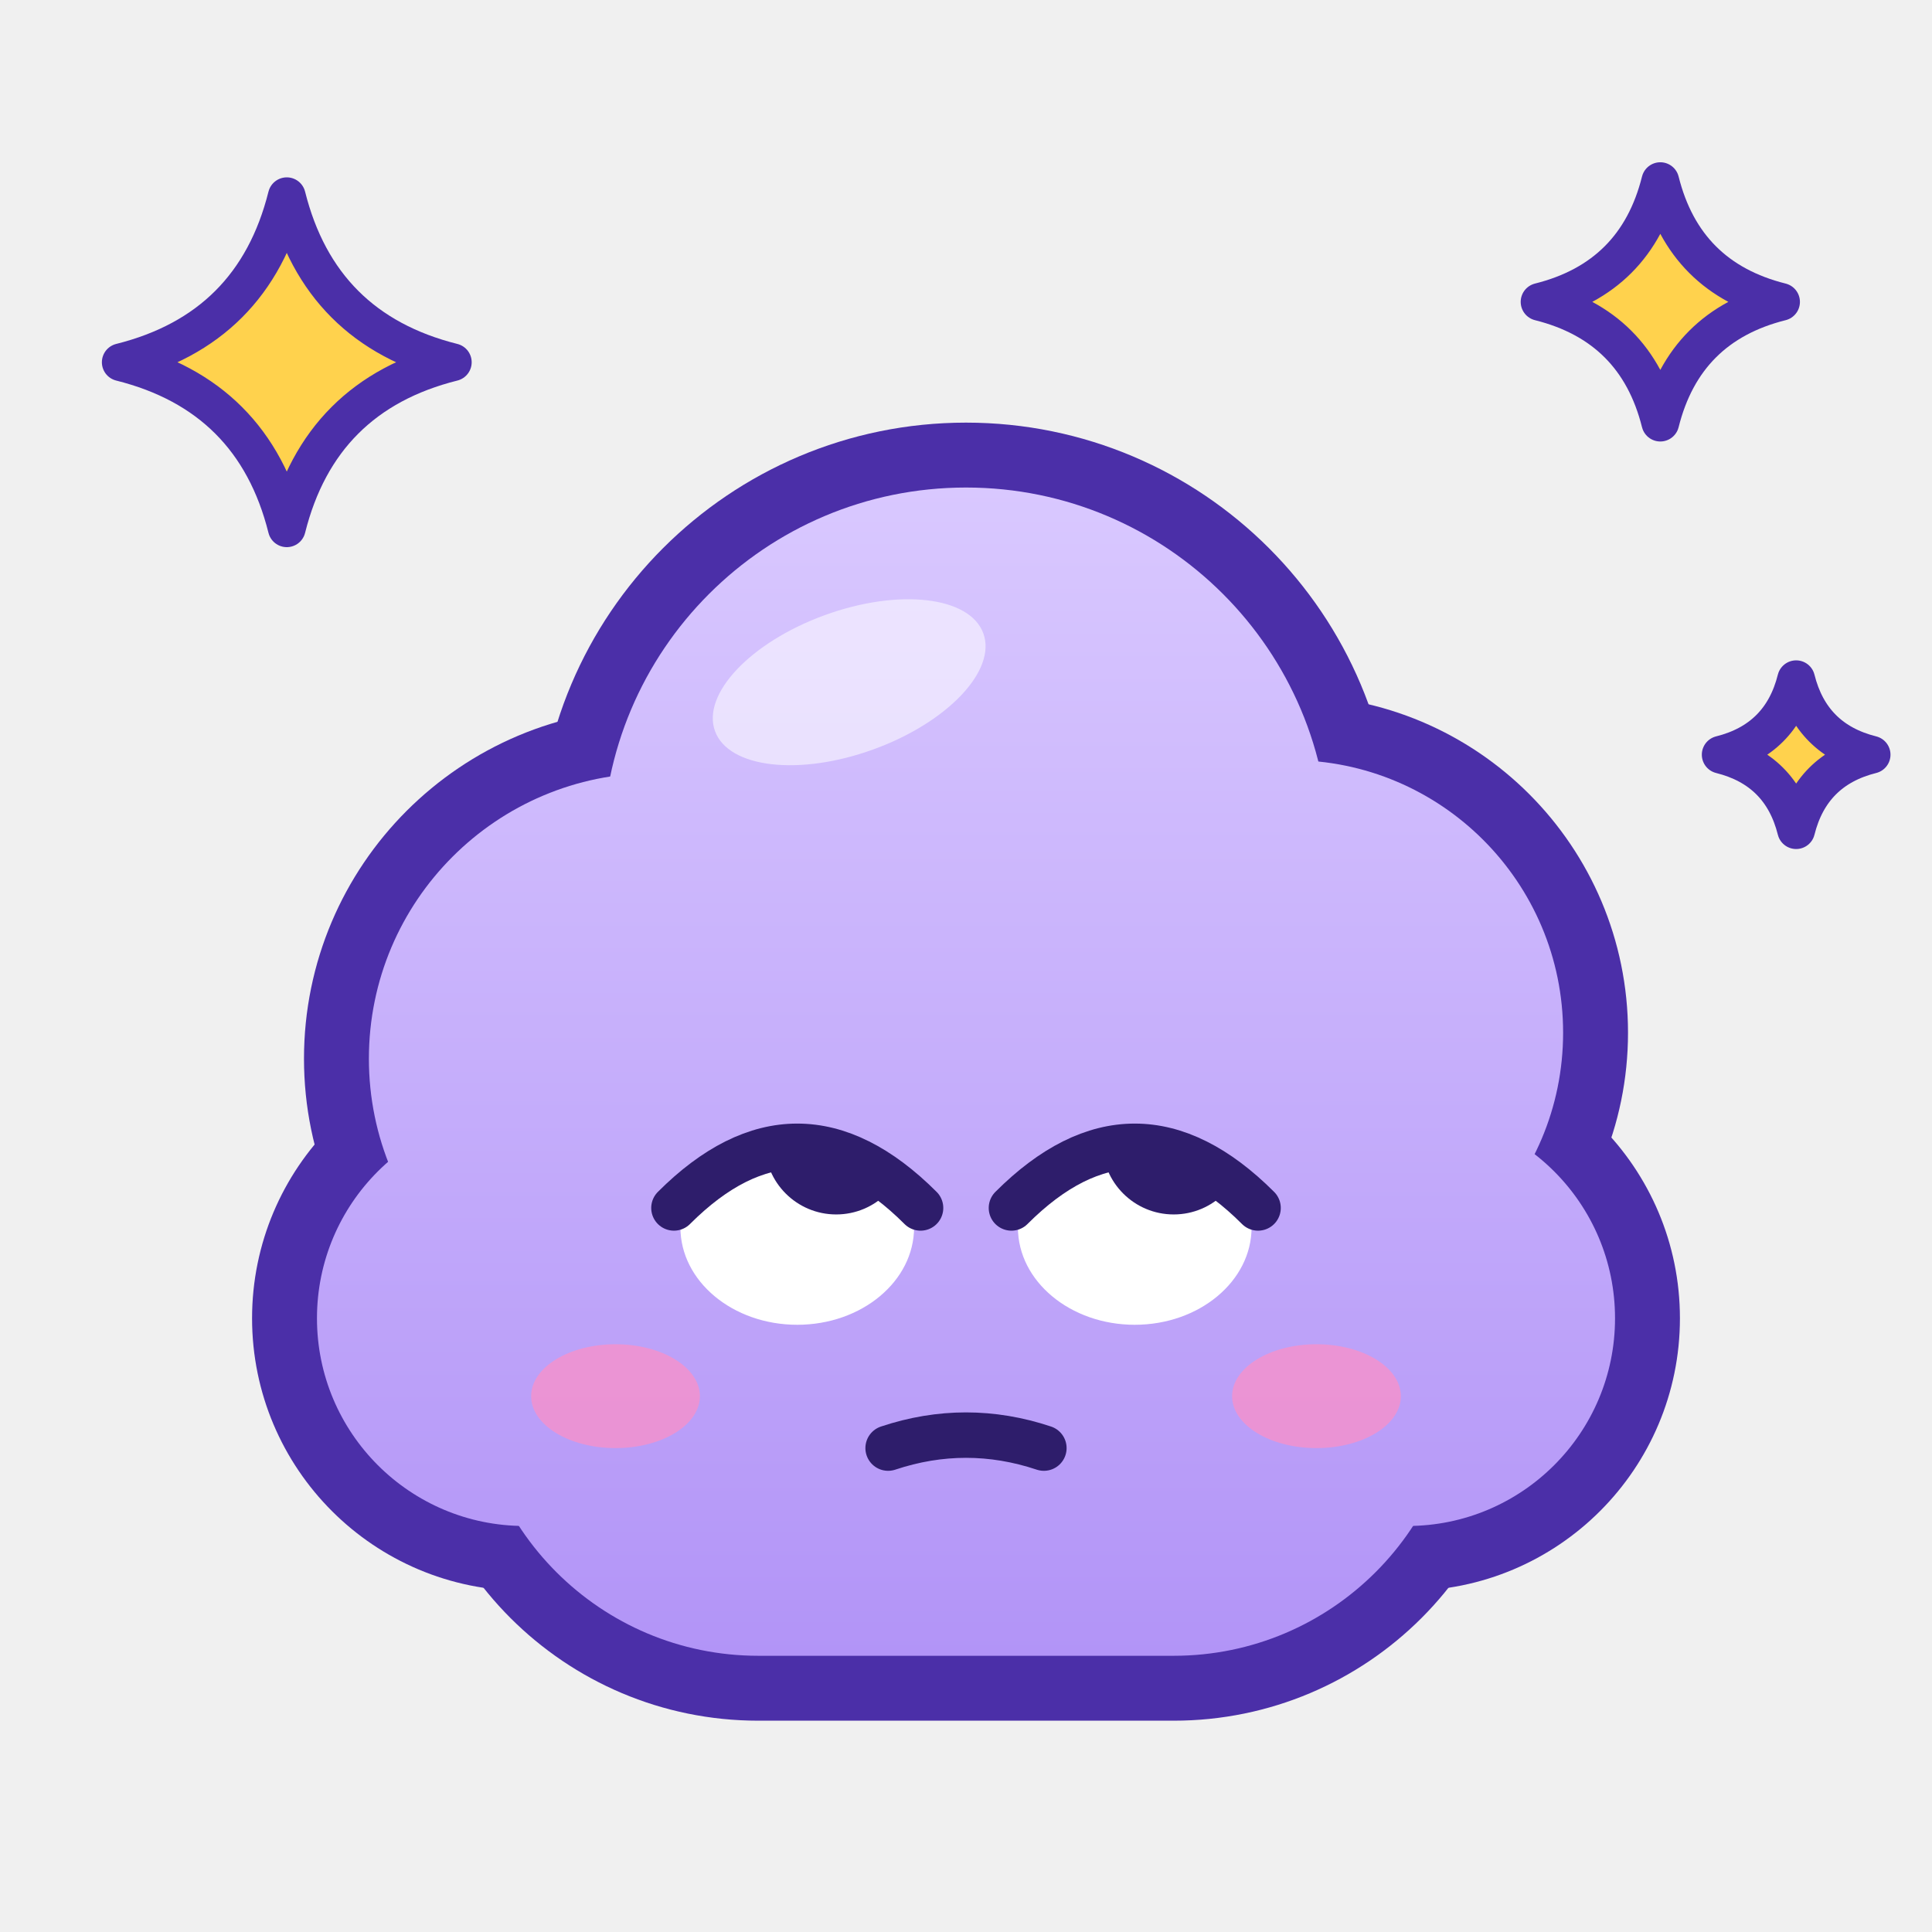
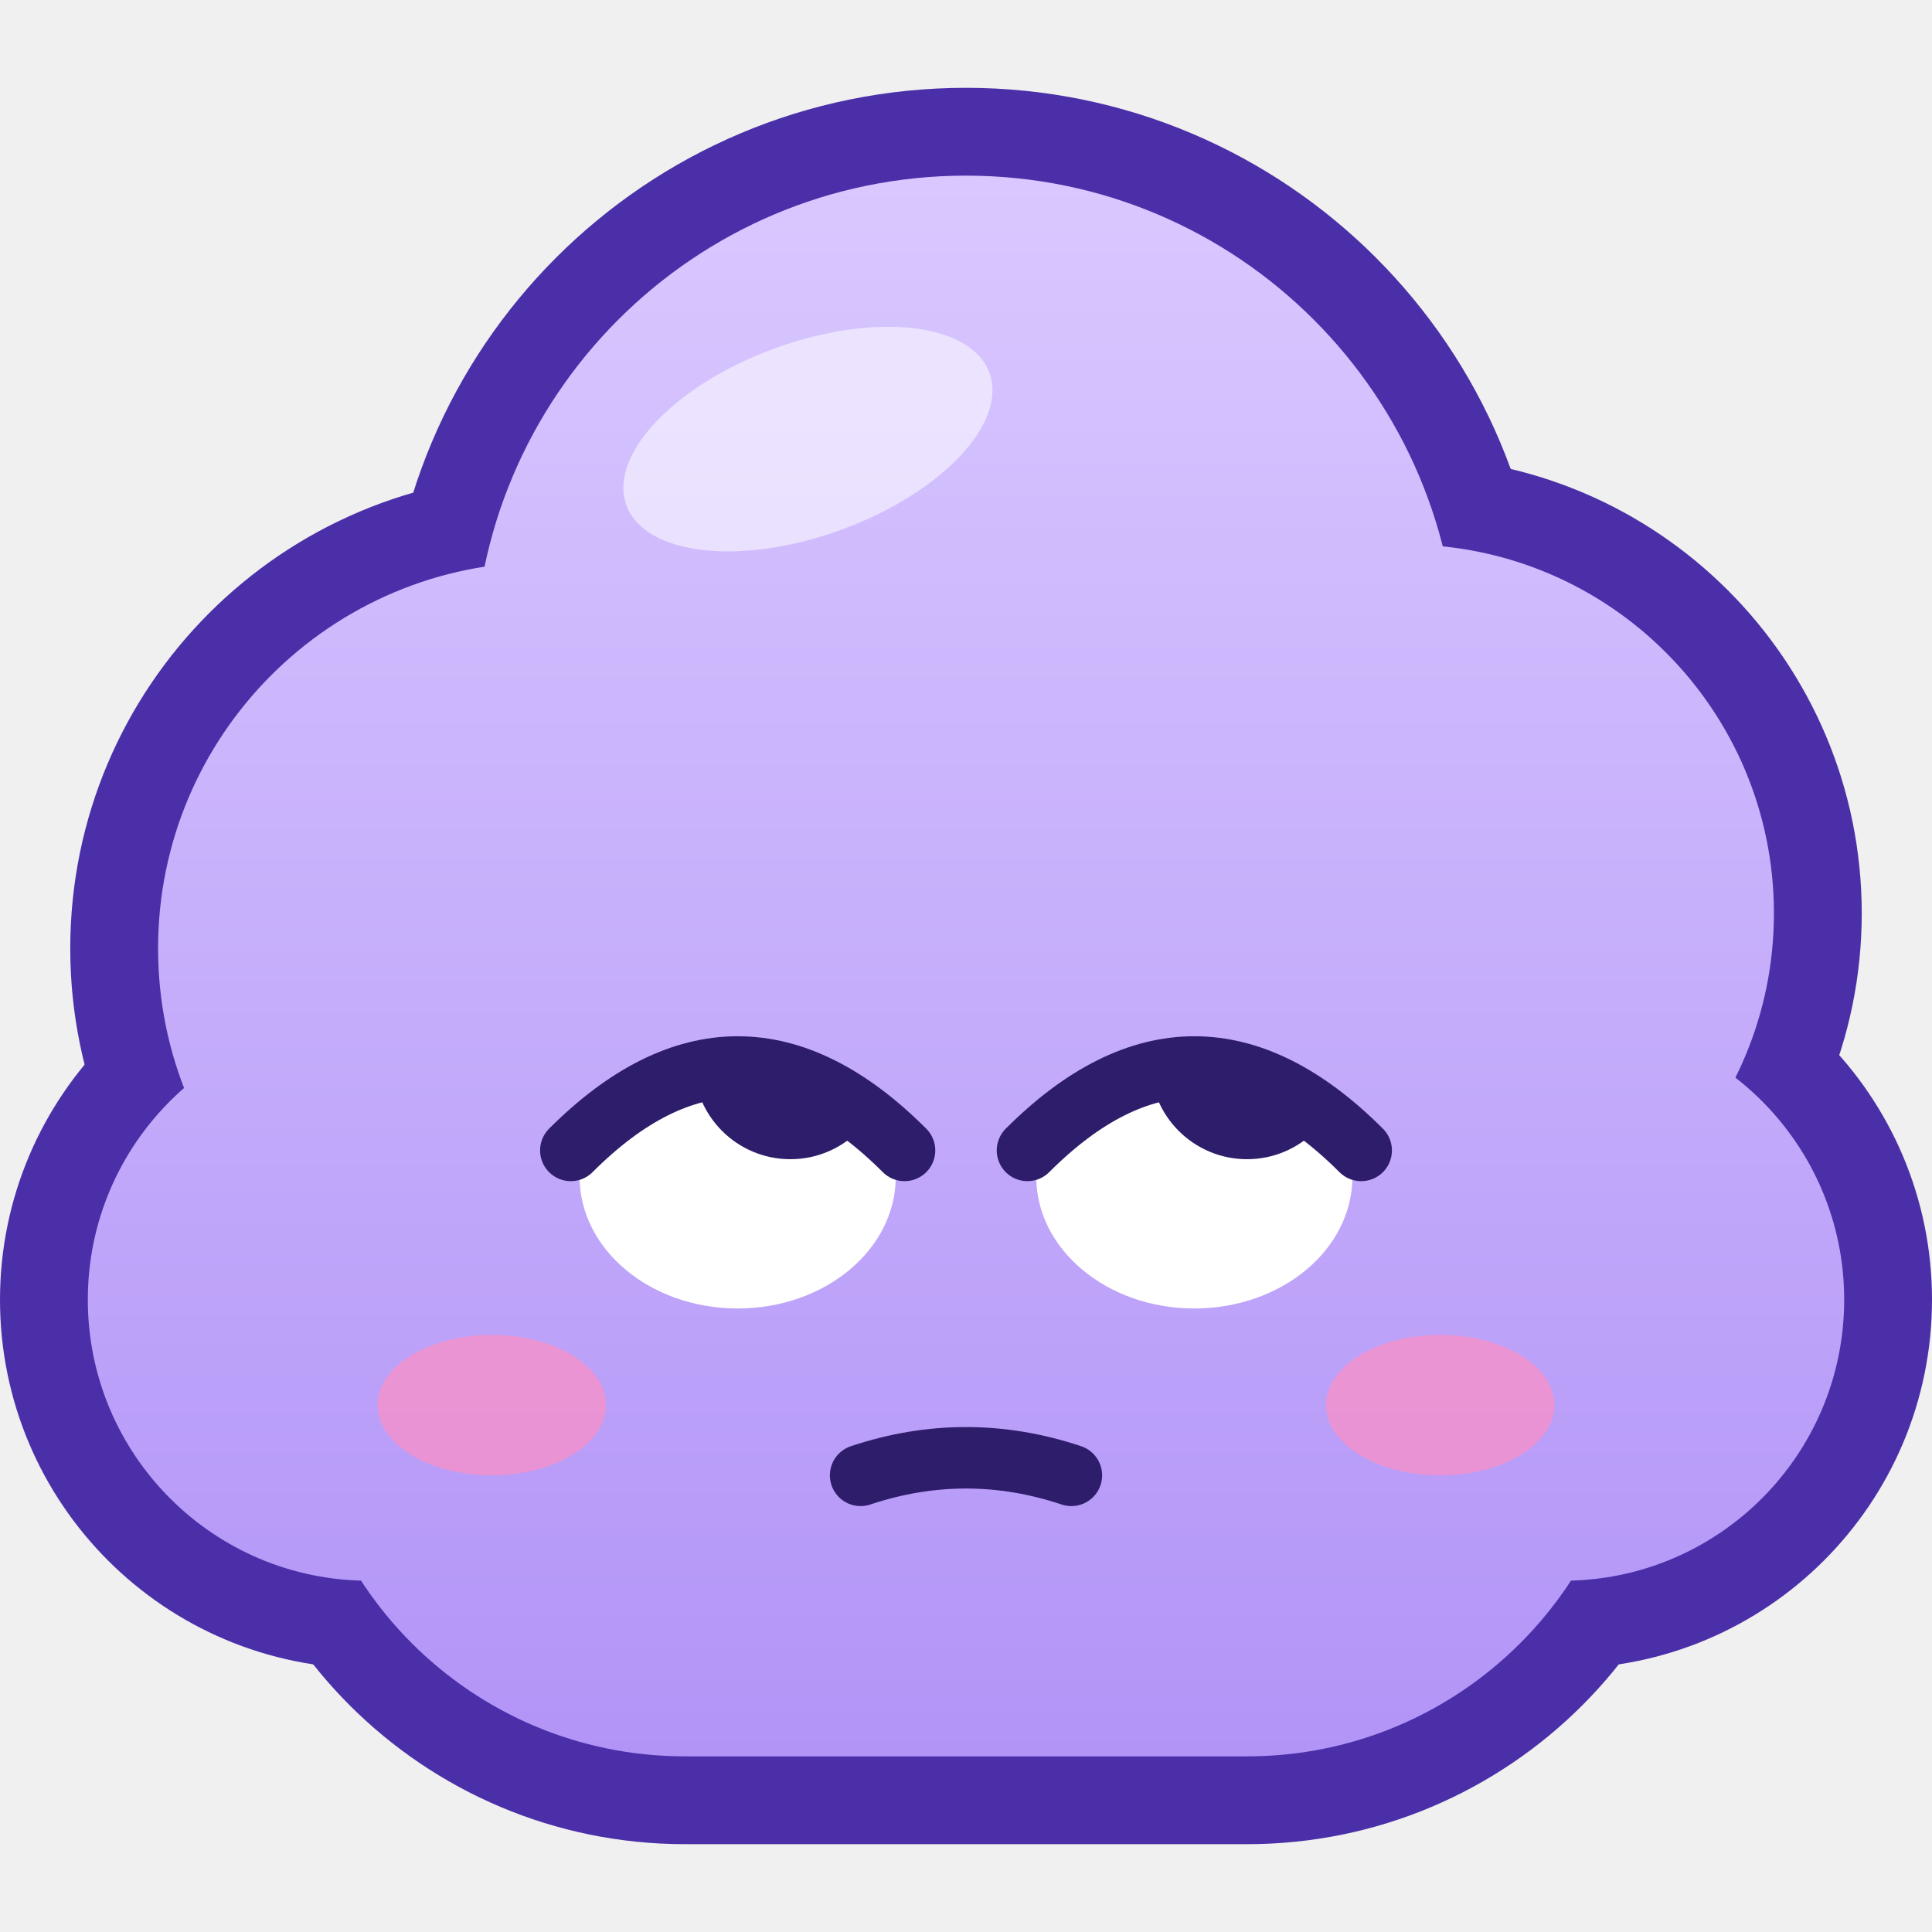
- <svg xmlns="http://www.w3.org/2000/svg" viewBox="0 0 128 128">
+ <svg xmlns="http://www.w3.org/2000/svg" viewBox="9 8 110 110">
  <defs>
    <linearGradient id="fill" gradientUnits="userSpaceOnUse" x1="0" y1="18" x2="0" y2="108">
      <stop offset="0" stop-color="#d9c8ff" />
      <stop offset="1" stop-color="#b294f7" />
    </linearGradient>
    <g id="lumps">
      <circle cx="40" cy="62" r="22" />
      <circle cx="64" cy="46" r="28" />
      <circle cx="89" cy="60" r="21" />
      <circle cx="98" cy="82" r="16" />
      <circle cx="30" cy="82" r="16" />
      <rect x="26" y="62" width="76" height="46" rx="22" />
    </g>
    <clipPath id="eye-l">
      <ellipse cx="51" cy="75" rx="9" ry="7.5" />
    </clipPath>
    <clipPath id="eye-r">
      <ellipse cx="77" cy="75" rx="9" ry="7.5" />
    </clipPath>
  </defs>
-   <g transform="translate(64 71) scale(0.86) translate(-64 -63)">
-     <use href="#lumps" fill="#4b2fa8" stroke="#4b2fa8" stroke-width="10" stroke-linejoin="round" />
-     <use href="#lumps" fill="url(#fill)" />
-     <ellipse cx="55" cy="33" rx="11" ry="5.5" fill="#fff" opacity="0.55" transform="rotate(-20 55 33)" />
-     <ellipse cx="51" cy="75" rx="9" ry="7.5" fill="#fff" />
-     <ellipse cx="77" cy="75" rx="9" ry="7.5" fill="#fff" />
-     <circle cx="54" cy="68.5" r="5.5" fill="#2e1d6b" clip-path="url(#eye-l)" />
-     <circle cx="80" cy="68.5" r="5.5" fill="#2e1d6b" clip-path="url(#eye-r)" />
-     <path d="M41.5 73.5 Q51 64 60.5 73.5 M67.5 73.5 Q77 64 86.5 73.5" fill="none" stroke="#2e1d6b" stroke-width="3.5" stroke-linecap="round" />
-     <path d="M58 92 Q64 90 70 92" fill="none" stroke="#2e1d6b" stroke-width="3.5" stroke-linecap="round" />
-     <ellipse cx="37" cy="88" rx="6.5" ry="4" fill="#ff8fc4" opacity="0.7" />
-     <ellipse cx="91" cy="88" rx="6.5" ry="4" fill="#ff8fc4" opacity="0.7" />
-   </g>
-   <path d="M19 13 Q21.2 21.8 30 24 Q21.2 26.2 19 35 Q16.8 26.2 8 24 Q16.8 21.8 19 13 Z" fill="#ffd24d" stroke="#4b2fa8" stroke-width="2.5" stroke-linejoin="round" />
-   <path d="M110 12 Q111.6 18.4 118 20 Q111.6 21.6 110 28 Q108.4 21.6 102 20 Q108.4 18.4 110 12 Z" fill="#ffd24d" stroke="#4b2fa8" stroke-width="2.5" stroke-linejoin="round" />
-   <path d="M119 45 Q120.0 49.0 124 50 Q120.0 51.0 119 55 Q118.0 51.0 114 50 Q118.0 49.0 119 45 Z" fill="#ffd24d" stroke="#4b2fa8" stroke-width="2.5" stroke-linejoin="round" />
+   <use href="#lumps" fill="#4b2fa8" stroke="#4b2fa8" stroke-width="10" stroke-linejoin="round" />
+   <use href="#lumps" fill="url(#fill)" />
+   <ellipse cx="55" cy="33" rx="11" ry="5.5" fill="#fff" opacity="0.55" transform="rotate(-20 55 33)" />
+   <ellipse cx="51" cy="75" rx="9" ry="7.5" fill="#fff" />
+   <ellipse cx="77" cy="75" rx="9" ry="7.5" fill="#fff" />
+   <circle cx="54" cy="68.5" r="5.5" fill="#2e1d6b" clip-path="url(#eye-l)" />
+   <circle cx="80" cy="68.5" r="5.5" fill="#2e1d6b" clip-path="url(#eye-r)" />
+   <path d="M41.5 73.5 Q51 64 60.5 73.5 M67.5 73.5 Q77 64 86.5 73.5" fill="none" stroke="#2e1d6b" stroke-width="3.5" stroke-linecap="round" />
+   <path d="M58 92 Q64 90 70 92" fill="none" stroke="#2e1d6b" stroke-width="3.5" stroke-linecap="round" />
+   <ellipse cx="37" cy="88" rx="6.5" ry="4" fill="#ff8fc4" opacity="0.7" />
+   <ellipse cx="91" cy="88" rx="6.5" ry="4" fill="#ff8fc4" opacity="0.7" />
</svg>
